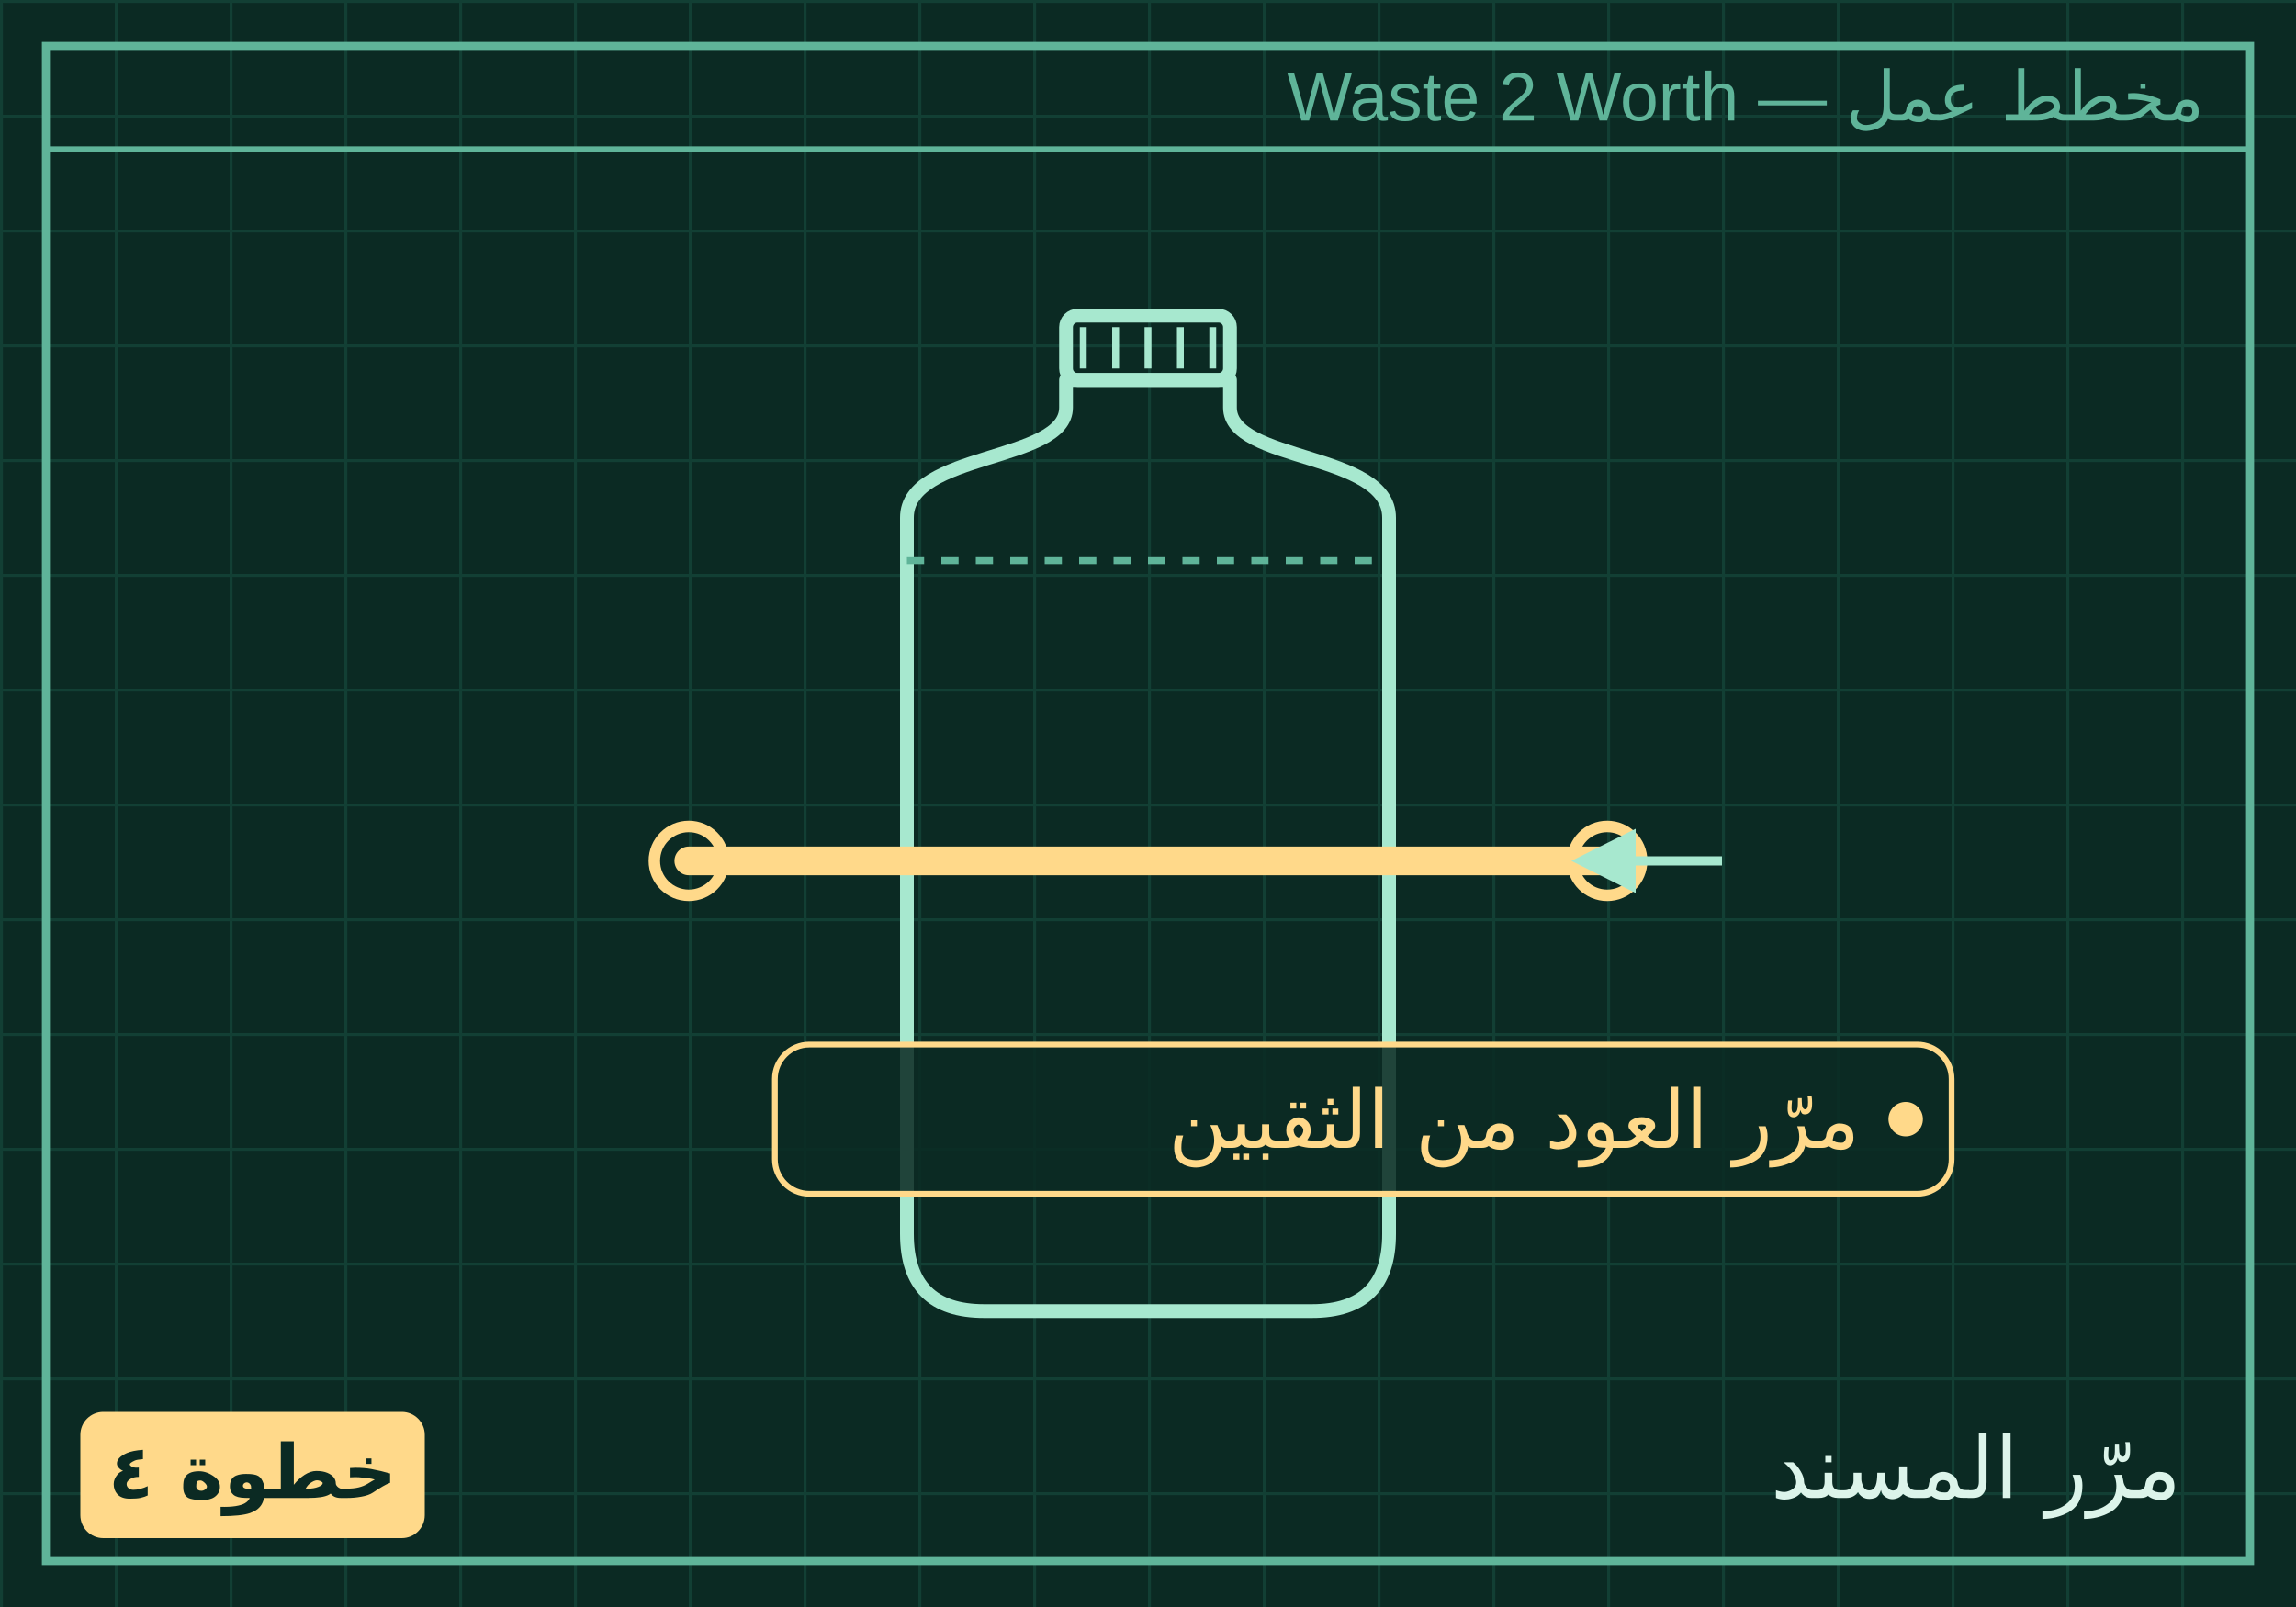
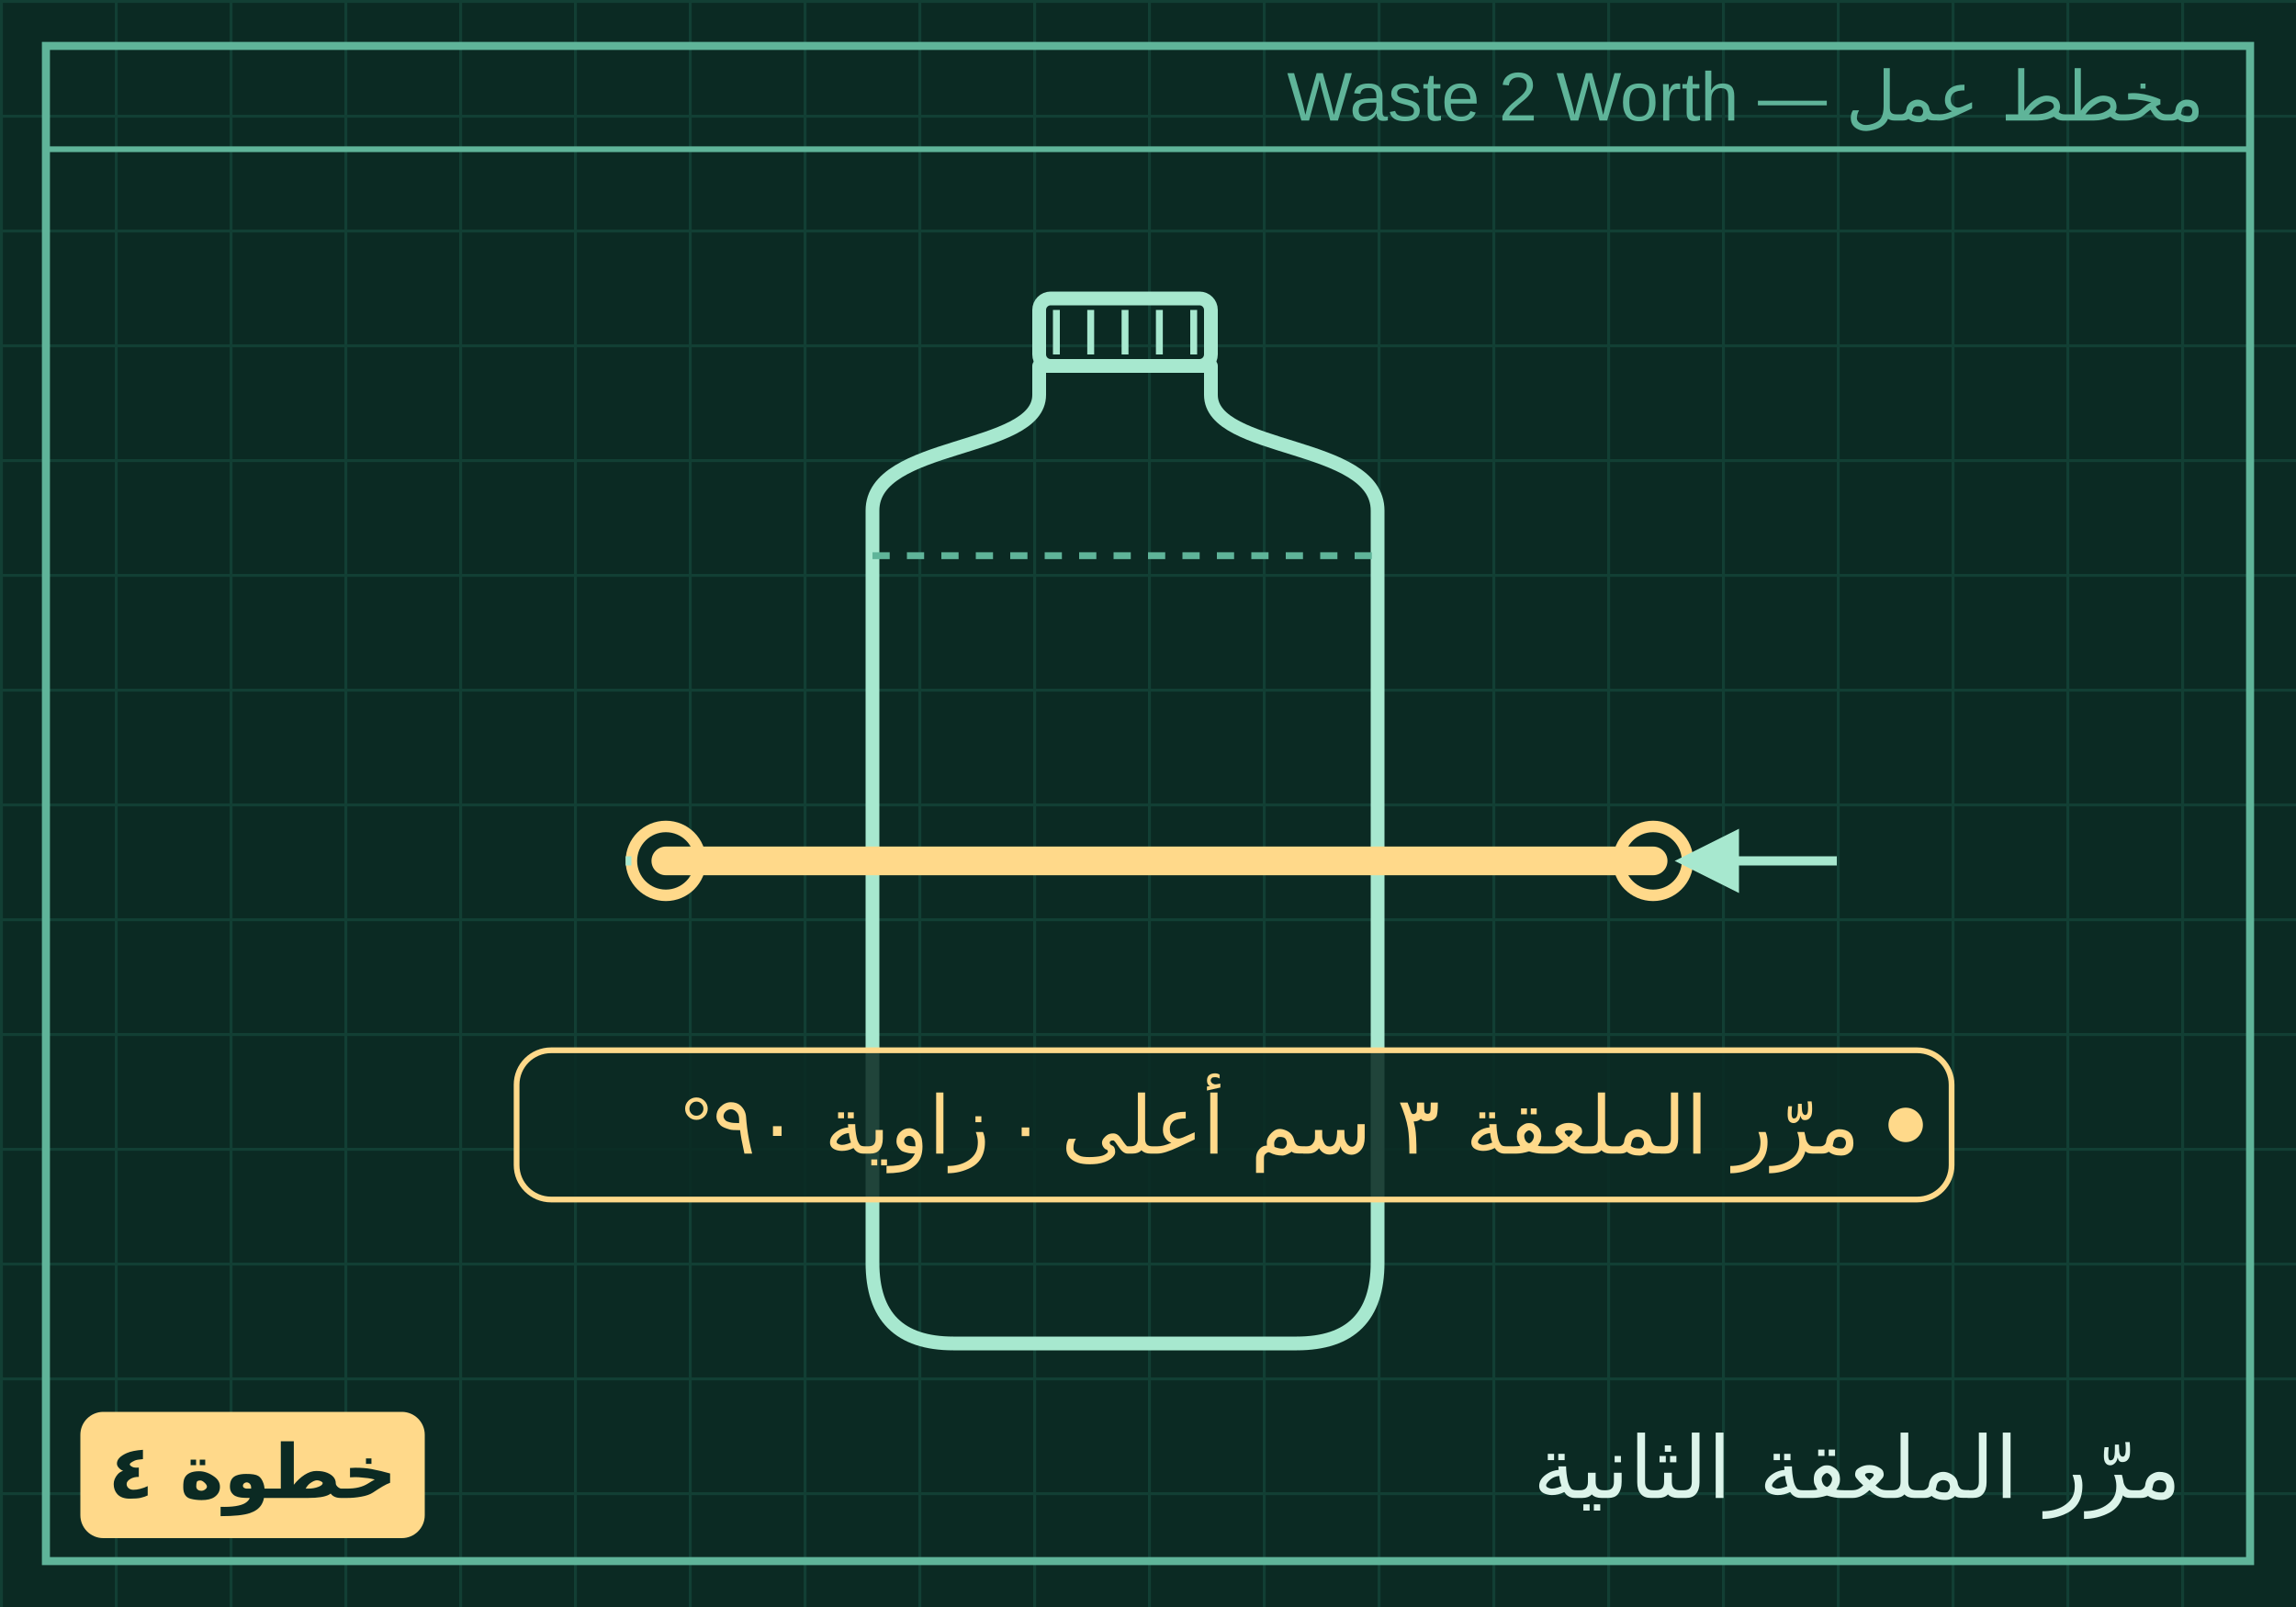
<svg xmlns="http://www.w3.org/2000/svg" width="400" height="280" viewBox="0 0 400 280">
  <defs>
    <marker id="ah" viewBox="0 0 10 10" refX="8" refY="5" markerWidth="7" markerHeight="7" orient="auto-start-reverse">
      <path d="M0 0L10 5L0 10z" fill="#a7e8cf" />
    </marker>
    <marker id="ahh" viewBox="0 0 10 10" refX="8" refY="5" markerWidth="7" markerHeight="7" orient="auto-start-reverse">
      <path d="M0 0L10 5L0 10z" fill="#ffd98a" />
    </marker>
    <pattern id="grid" width="20" height="20" patternUnits="userSpaceOnUse">
      <path d="M20 0H0V20" fill="none" stroke="#123f34" stroke-width="1" />
    </pattern>
    <pattern id="soil" width="9" height="9" patternUnits="userSpaceOnUse">
      <circle cx="2" cy="2" r="1.1" fill="#5fb499" />
      <circle cx="6.5" cy="6" r="1.1" fill="#5fb499" />
    </pattern>
    <pattern id="water" width="10" height="10" patternUnits="userSpaceOnUse" patternTransform="rotate(35)">
      <line x1="0" y1="0" x2="0" y2="10" stroke="#5fb499" stroke-width="1" />
    </pattern>
  </defs>
  <rect width="400" height="280" fill="#0b2a23" />
  <rect width="400" height="280" fill="url(#grid)" />
  <rect x="8" y="8" width="384" height="264" fill="none" stroke="#5fb499" stroke-width="1.4" />
  <rect x="8" y="8" width="384" height="18" fill="none" stroke="#5fb499" stroke-width="1" />
  <text x="384" y="21" font-family="'Segoe UI',Tahoma,Arial,sans-serif" font-size="12" fill="#5fb499" text-anchor="start" direction="rtl">مخطط عمل — Waste 2 Worth</text>
  <g fill="none" stroke="#a7e8cf" stroke-width="2.4" stroke-linejoin="round">
-     <rect x="185.72" y="55" width="28.56" height="11.2" rx="2" />
-     <line x1="188.72" y1="57" x2="188.72" y2="64.2" stroke="#a7e8cf" stroke-width="1.2" />
-     <line x1="194.36" y1="57" x2="194.36" y2="64.2" stroke="#a7e8cf" stroke-width="1.2" />
-     <line x1="200" y1="57" x2="200" y2="64.2" stroke="#a7e8cf" stroke-width="1.2" />
-     <line x1="205.64" y1="57" x2="205.64" y2="64.2" stroke="#a7e8cf" stroke-width="1.2" />
-     <line x1="211.28" y1="57" x2="211.28" y2="64.2" stroke="#a7e8cf" stroke-width="1.2" />
-     <path d="M185.72 66.2 v4.8       C 185.72 80.6, 158 78.68, 158 90.2       v124.8       q0 13.44 13.44 13.44       h57.12       q13.44 0 13.44 -13.44       v-124.8       C 242 78.68, 214.28 80.6, 214.28 71       v-4.8 z" />
-     <path d="M158 97.688 h84" stroke="#5fb499" stroke-width="1.2" stroke-dasharray="3 3" />
+     <rect x="181.04" y="52" width="29.92" height="11.76" rx="2" />
+     <line x1="184.04" y1="54" x2="184.04" y2="61.76" stroke="#a7e8cf" stroke-width="1.2" />
+     <line x1="190.02" y1="54" x2="190.02" y2="61.76" stroke="#a7e8cf" stroke-width="1.2" />
+     <line x1="196" y1="54" x2="196" y2="61.76" stroke="#a7e8cf" stroke-width="1.2" />
+     <line x1="201.98" y1="54" x2="201.98" y2="61.76" stroke="#a7e8cf" stroke-width="1.2" />
+     <line x1="207.96" y1="54" x2="207.96" y2="61.76" stroke="#a7e8cf" stroke-width="1.2" />
+     <path d="M181.04 63.76 v5.04       C 181.04 78.88, 152 76.864, 152 88.96       v131.04       q0 14.08 14.08 14.08       h59.84       q14.08 0 14.08 -14.08       v-131.04       C 240 76.864, 210.96 78.88, 210.96 68.8       v-5.04 z" />
+     <path d="M152 96.822 h88" stroke="#5fb499" stroke-width="1.2" stroke-dasharray="3 3" />
  </g>
-   <line x1="120" y1="150" x2="280" y2="150" stroke="#ffd98a" stroke-width="5" stroke-linecap="round" />
-   <circle cx="120" cy="150" r="6" fill="none" stroke="#ffd98a" stroke-width="2" />
-   <circle cx="280" cy="150" r="6" fill="none" stroke="#ffd98a" stroke-width="2" />
-   <path d="M300 150h-24" stroke="#a7e8cf" stroke-width="1.6" fill="none" marker-end="url(#ah)" />
+   <line x1="116" y1="150" x2="288" y2="150" stroke="#ffd98a" stroke-width="5" stroke-linecap="round" />
+   <circle cx="116" cy="150" r="6" fill="none" stroke="#ffd98a" stroke-width="2" />
+   <circle cx="288" cy="150" r="6" fill="none" stroke="#ffd98a" stroke-width="2" />
+   <path d="M110 150h-1" stroke="#a7e8cf" stroke-width="1.6" fill="none" />
+   <path d="M320 150h-26" stroke="#a7e8cf" stroke-width="1.6" fill="none" marker-end="url(#ah)" />
  <g>
-     <rect x="135" y="182" width="205" height="26" rx="6" fill="#0b2a23" fill-opacity="0.86" stroke="#ffd98a" stroke-width="1" />
-     <circle cx="332" cy="195" r="3" fill="#ffd98a" />
-     <text x="324" y="200" font-family="'Segoe UI',Tahoma,Arial,sans-serif" font-size="14" fill="#ffd98a" text-anchor="start" direction="rtl">مرّر العود من الثقبين</text>
+     <rect x="90" y="183" width="250" height="26" rx="6" fill="#0b2a23" fill-opacity="0.86" stroke="#ffd98a" stroke-width="1" />
+     <circle cx="332" cy="196" r="3" fill="#ffd98a" />
+     <text x="324" y="201" font-family="'Segoe UI',Tahoma,Arial,sans-serif" font-size="14" fill="#ffd98a" text-anchor="start" direction="rtl">مرّر الملعقة ٣ سم أعلى · زاوية ٩٠°</text>
  </g>
  <g>
    <rect x="14" y="246" width="60" height="22" rx="4" fill="#ffd98a" />
    <text x="44" y="261" font-family="'Segoe UI',Tahoma,Arial,sans-serif" font-size="13" font-weight="700" fill="#0b2a23" text-anchor="middle">خطوة ٤</text>
-     <text x="380" y="261" font-family="'Segoe UI',Tahoma,Arial,sans-serif" font-size="15" fill="#dcf4ea" text-anchor="start" direction="rtl">مرّر المسند</text>
+     <text x="380" y="261" font-family="'Segoe UI',Tahoma,Arial,sans-serif" font-size="15" fill="#dcf4ea" text-anchor="start" direction="rtl">مرّر الملعقة الثانية</text>
  </g>
</svg>
